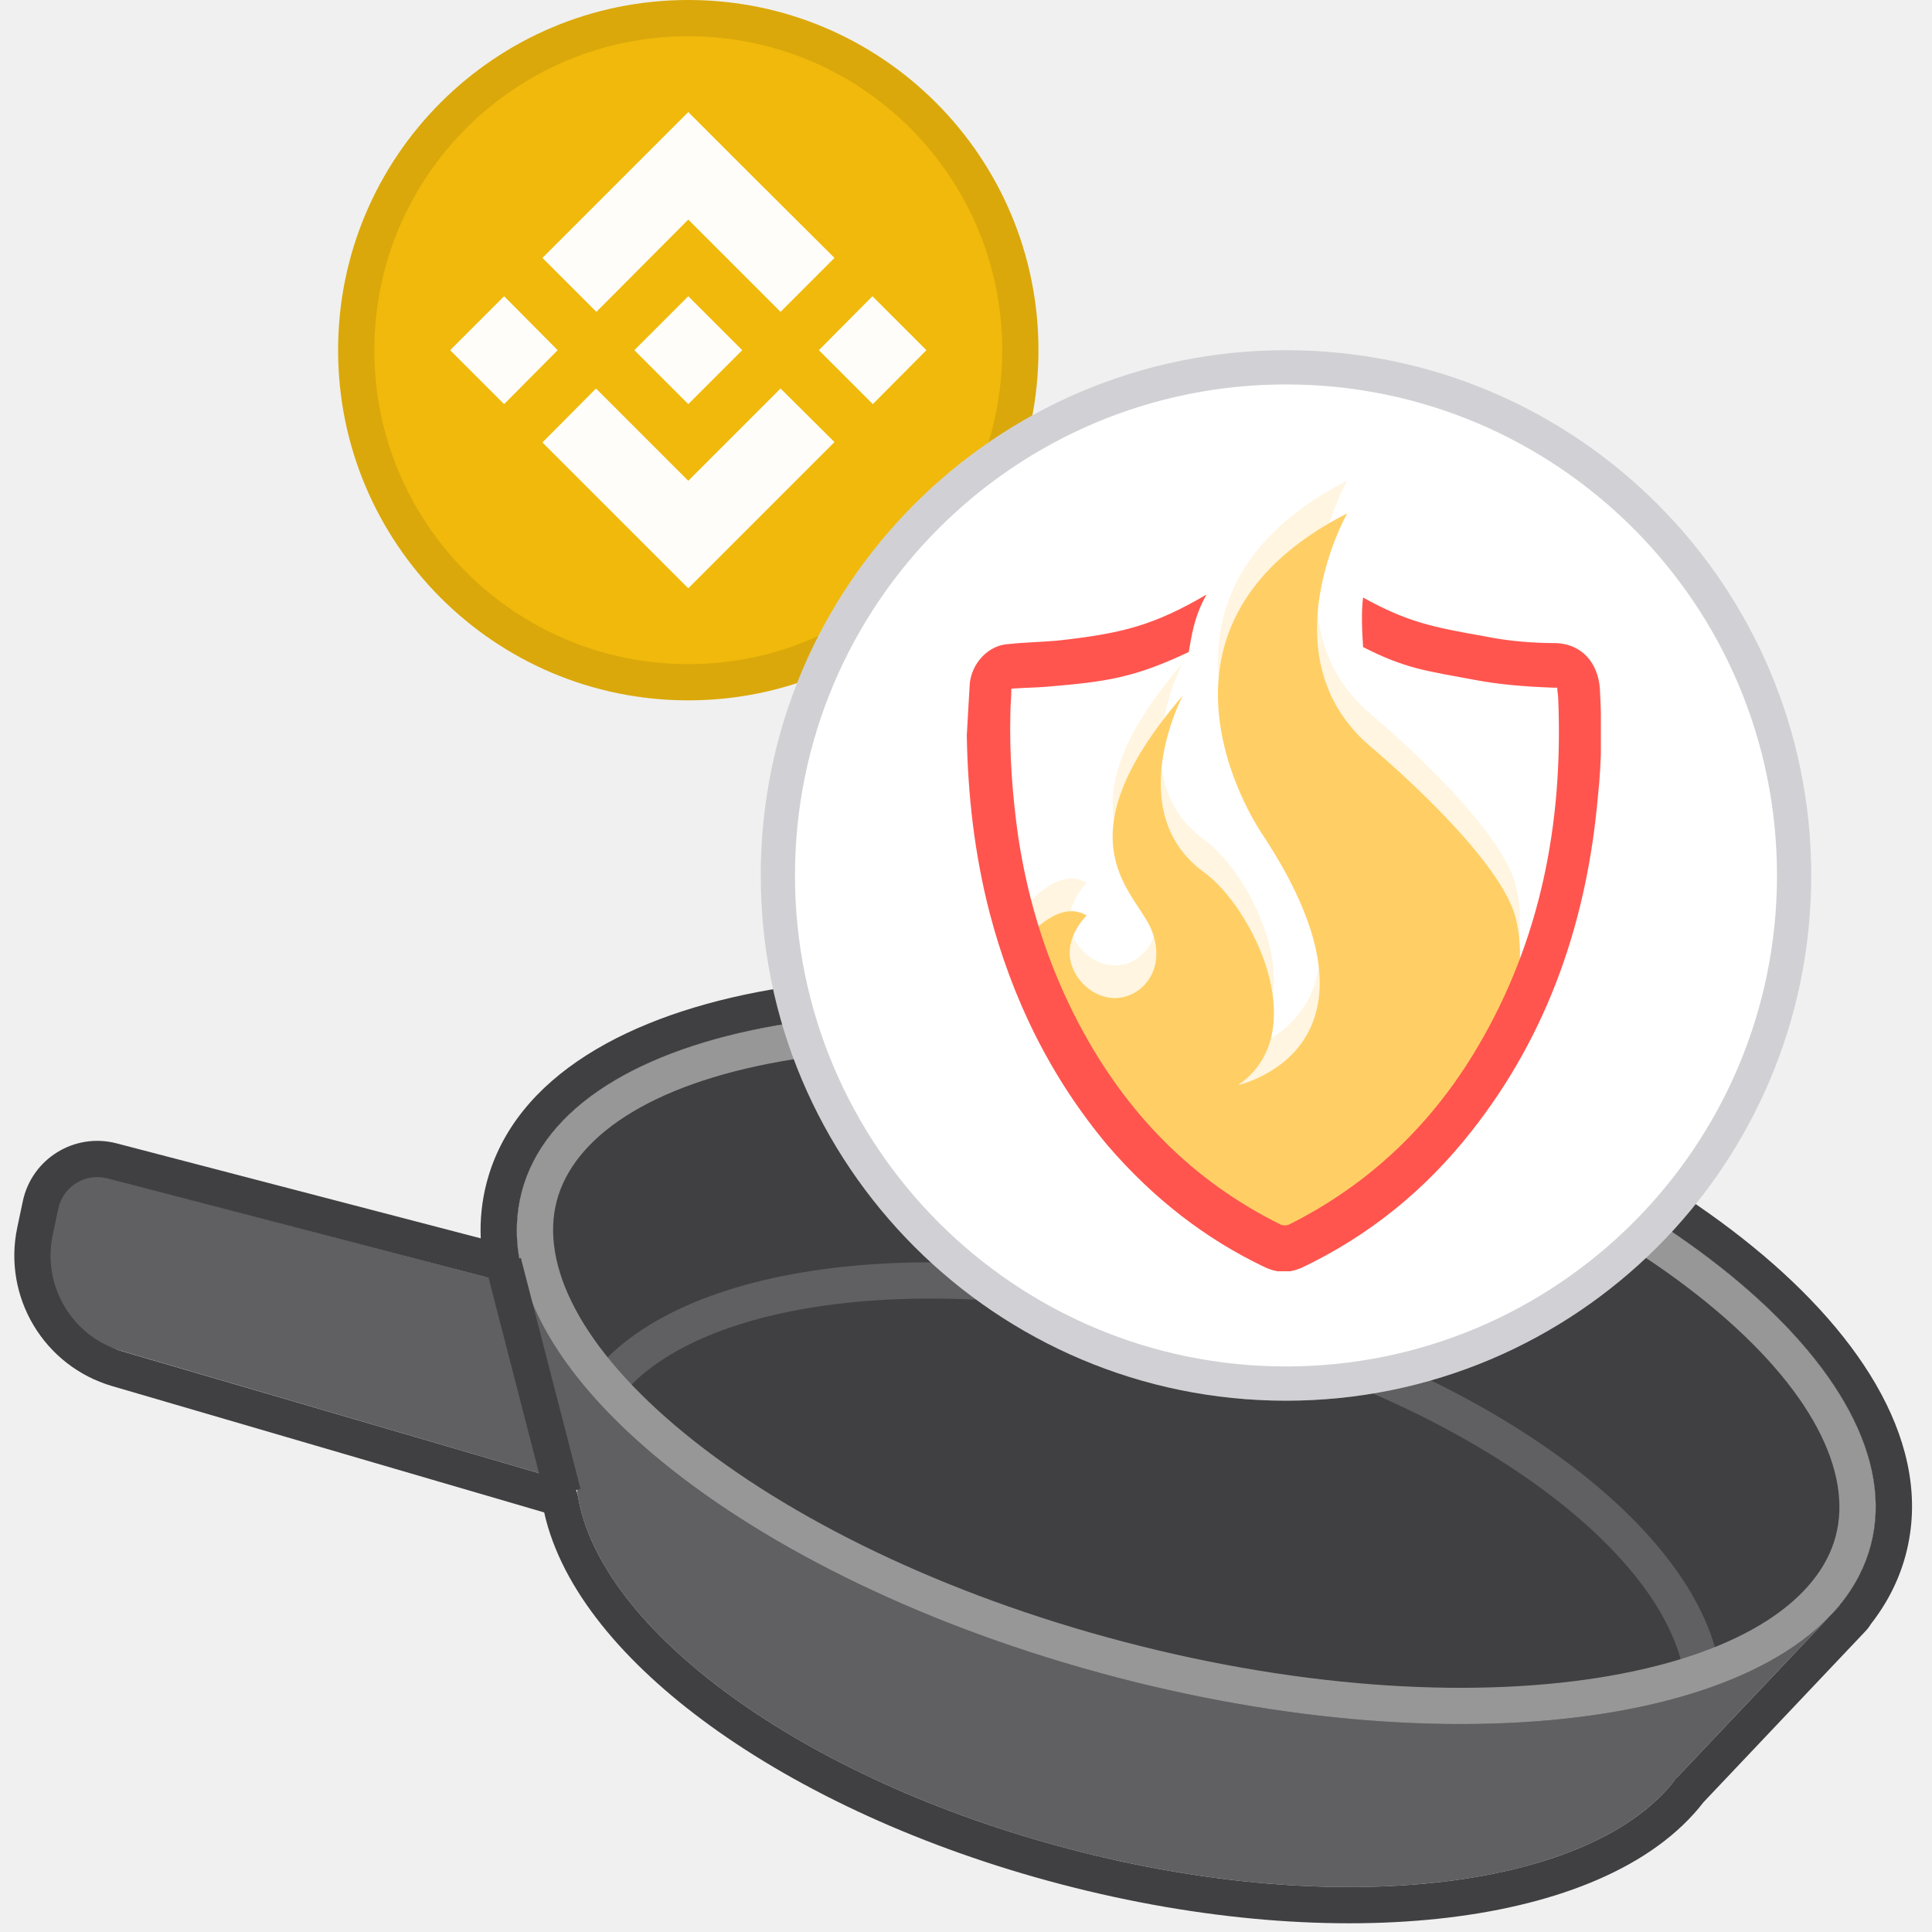
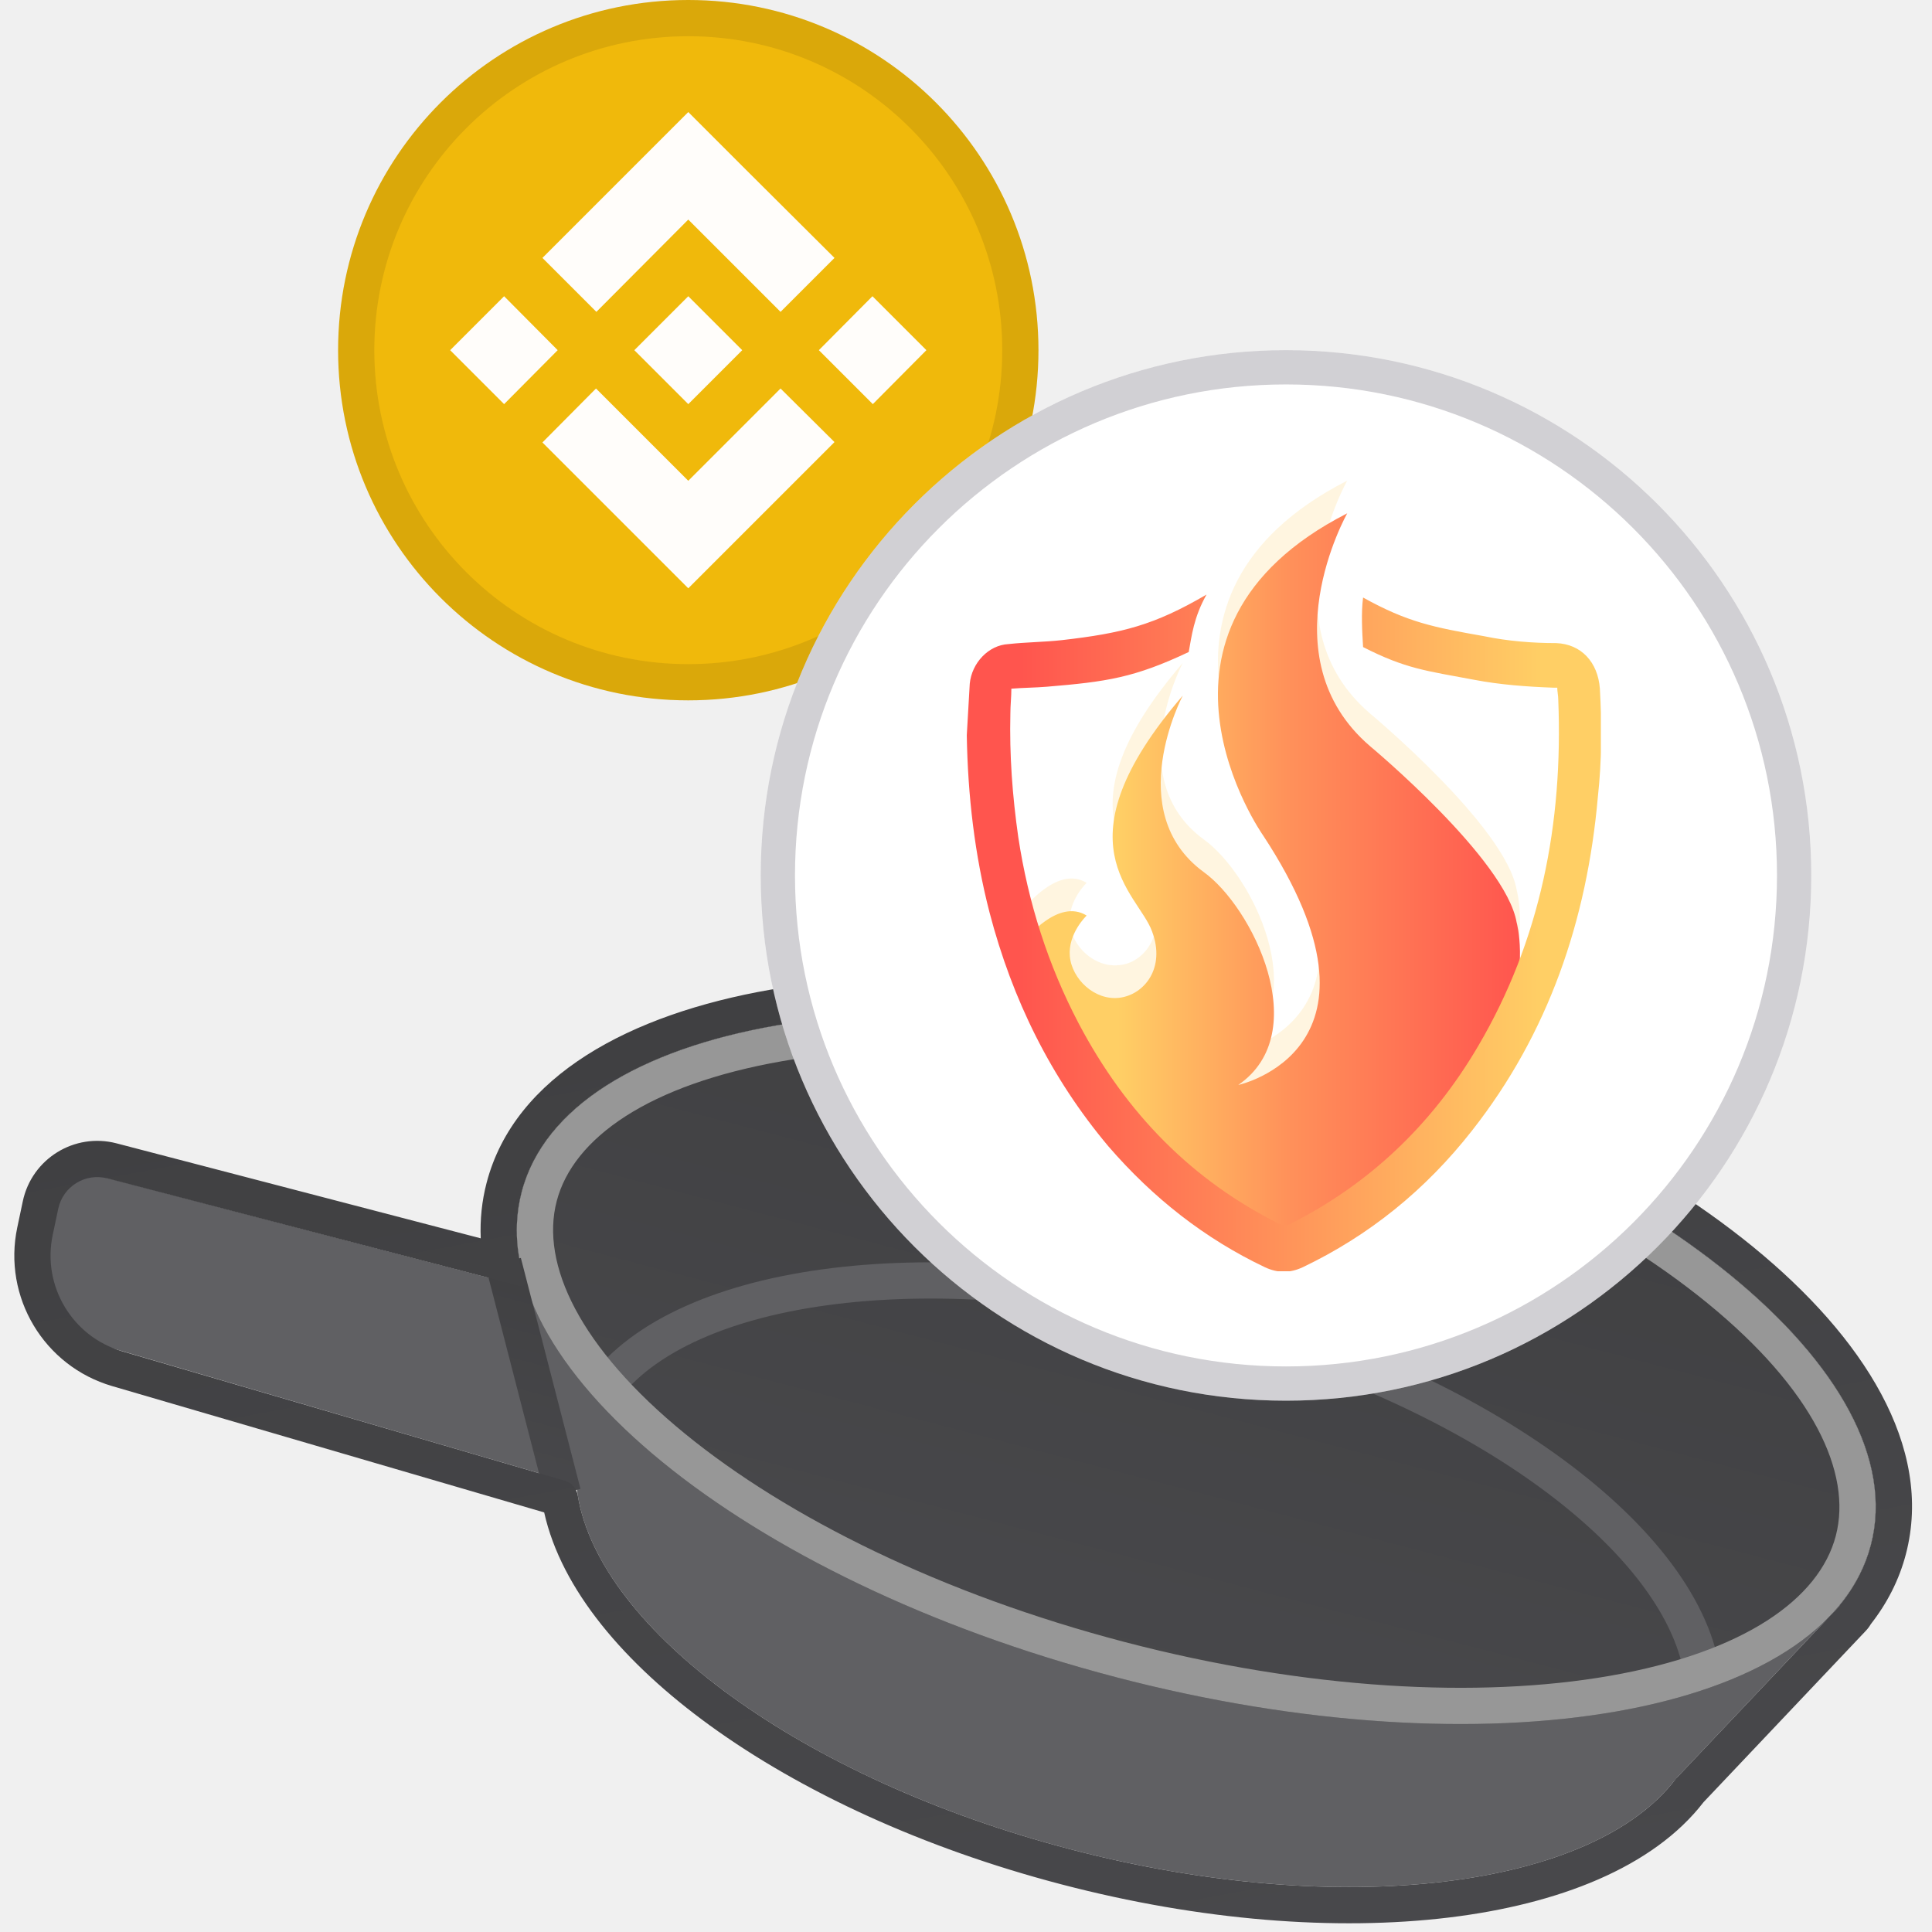
- <svg xmlns="http://www.w3.org/2000/svg" xmlns:ns1="https://www.w3.org/1999/xlink" width="160" height="160" fill="none">
+ <svg xmlns="http://www.w3.org/2000/svg" xmlns:xlink="http://www.w3.org/1999/xlink" width="160" height="160" fill="none">
  <g clip-path="url(#F)">
    <g fill="#606063">
      <path d="M48.045 119.028c-3.178 12.144 15 27.421 40.602 34.121s48.934 2.287 52.112-9.858-15-27.421-40.602-34.122-48.934-2.286-52.112 9.859z" />
      <path d="M136.924 149.273l15.422-16.285-109.354-28.619 5.721 21.818 88.211 23.086z" />
      <path d="M49.934 108.293L8.072 97.338c-1.814-.475-3.66.654-4.063 2.486l-.468 2.129a8.26 8.26 0 0 0 5.746 9.7l41.812 12.239-1.166-15.599z" />
    </g>
    <path fill="url(#A)" d="M43.203 98.71c-3.694 14.114 18.324 32.101 49.178 40.176s58.86 3.178 62.554-10.936-18.324-32.101-49.178-40.176-58.861-3.179-62.554 10.935z" />
    <g fill-rule="evenodd">
      <path fill="#606063" d="M127.673 123.286c7.098 5.22 11.246 10.866 11.865 15.871l2.978-.368c-.772-6.238-5.737-12.531-13.066-17.92-7.389-5.435-17.439-10.148-28.913-13.151s-22.544-3.817-31.649-2.699c-9.029 1.109-16.44 4.163-20.168 9.223l2.415 1.779c2.992-4.06 9.373-6.95 18.119-8.024 8.67-1.064 19.354-.299 30.524 2.624s20.859 7.49 27.896 12.665z" />
      <path fill="#979797" d="M56.734 118.739c-8.721-7.124-11.998-14.041-10.629-19.27s7.614-9.654 18.706-11.593c10.807-1.889 25.078-1.154 40.186 2.8s27.911 10.304 36.406 17.245c8.721 7.124 11.998 14.041 10.63 19.27s-7.614 9.653-18.707 11.593c-10.806 1.889-25.078 1.153-40.186-2.8s-27.91-10.304-36.406-17.245zm35.646 20.147c-30.854-8.075-52.872-26.062-49.178-40.176s31.7-19.01 62.554-10.935 52.872 26.062 49.178 40.176-31.7 19.01-62.554 10.936z" />
      <path fill="url(#B)" d="M45.167 124.049l-4.937-19.123 2.905-.75 4.937 19.123-2.905.75z" />
      <path fill="url(#C)" d="M43.469 106.189l-.128-.443-.202-.817-.142-.54c.022-.012.03-.019.028-.027l-.004-.025-.12-.794-.022-.191c-.072-.663-.096-1.321-.071-1.974.035-.903.166-1.793.395-2.668 3.694-14.114 31.7-19.01 62.555-10.936s52.872 26.062 49.178 40.176a12.4 12.4 0 0 1-.963 2.519 13.7 13.7 0 0 1-1.635 2.476l-.016.019c.011.02.014.025.015.029l-.611.651-12.932 13.655c-6.807 9.031-27.596 11.752-50.146 5.85-22.303-5.837-38.971-18.182-40.797-29.295-.093-.569-.484-1.054-1.037-1.215L10.127 111.91a8.26 8.26 0 0 1-5.762-9.635l.459-2.172c.39-1.845 2.242-2.99 4.066-2.514l34.249 8.931a.27.27 0 0 0 .331-.331zm-3.657-3.636c-.064-1.544.091-3.085.488-4.603 2.325-8.885 11.93-13.965 23.478-15.984 11.834-2.069 26.992-1.215 42.738 2.906s29.38 10.802 38.683 18.402c9.078 7.417 14.963 16.551 12.638 25.436-.557 2.129-1.552 4.064-2.901 5.789a3.08 3.08 0 0 1-.425.566l-13.429 14.181c-4.171 5.406-12.026 8.46-21.098 9.556-9.3 1.124-20.517.28-32.096-2.751-11.453-2.997-21.548-7.685-29.078-13.141-7.08-5.13-12.321-11.262-13.743-17.657L9.285 114.789a11.26 11.26 0 0 1-7.855-13.134l.459-2.173c.744-3.519 4.277-5.704 7.758-4.796l30.165 7.867z" />
    </g>
    <circle cx="57" cy="29" r="29" fill="#f0b90b" />
    <path fill="#fffdfa" d="M46.185 29l-4.437 4.468L37.28 29l4.468-4.468L46.185 29zM57 18.185l7.641 7.642 4.468-4.468-7.642-7.611L57 9.28 44.922 21.359l4.468 4.468L57 18.185zm15.252 6.347L67.815 29l4.468 4.468L76.72 29l-4.468-4.468zM57 39.816l-7.642-7.642-4.437 4.468L57 48.72l12.109-12.109-4.468-4.437L57 39.816zm0-6.347L61.468 29 57 24.533 52.532 29 57 33.468z" />
    <g style="mix-blend-mode:multiply" opacity=".1">
      <path fill="#191326" fill-rule="evenodd" d="M57 55c14.359 0 26-11.641 26-26S71.359 3 57 3 31 14.641 31 29s11.641 26 26 26zm0 3c16.016 0 29-12.984 29-29S73.016 0 57 0 28 12.984 28 29s12.984 29 29 29z" />
    </g>
    <circle cx="106.5" cy="72.5" r="43.5" fill="#fff" />
    <g clip-path="url(#G)">
      <path fill="#ffcf65" d="M89.993 73.115s-1.559 1.477-1.395 3.364 2.051 3.692 4.102 3.446c1.969-.164 3.856-2.462 2.708-5.497-1.149-3.2-8.041-7.22 2.544-19.528 0 0-5.087 9.6 1.723 14.605 4.02 2.872 9.189 13.292 2.872 17.641 0 0 13.702-2.954 2.051-20.677 0 0-11.979-16.984 6.974-26.666 0 0-6.728 11.897 1.887 19.282 0 0 11.241 9.354 12.143 14.605 0 0 4.103 14.195-19.281 26.092 0 0-22.482-11.897-21.415-24.697 0 .082 2.708-3.446 5.087-1.969z" opacity=".2" />
      <path fill="url(#D)" d="M89.993 75.822s-1.559 1.477-1.395 3.364 2.051 3.692 4.102 3.446 3.856-2.461 2.708-5.497c-1.149-3.2-8.041-7.22 2.544-19.528 0 0-5.087 9.6 1.723 14.605 4.02 2.872 9.189 13.292 2.872 17.641 0 0 13.702-2.954 2.051-20.677 0 0-11.979-16.984 6.974-26.666 0 0-6.728 11.897 1.887 19.282 0 0 11.241 9.354 12.143 14.605 0 0 4.103 14.195-19.281 26.091 0 0-22.482-11.897-21.415-24.696 0 .082 2.708-3.446 5.087-1.969z" />
      <path fill="url(#E)" d="M132.495 57.033c-.165-2.215-1.559-3.692-3.611-3.774-1.969 0-4.02-.164-5.989-.574-4.185-.738-6.318-1.149-10.01-3.2-.164 1.231-.082 2.79 0 4.102 3.528 1.805 5.251 1.969 9.189 2.708 2.134.41 4.349.574 6.564.656h.328c0 .328.082.656.082.985.411 10.256-1.476 19.938-6.646 28.717-3.856 6.564-9.107 11.487-15.671 14.769-.246.082-.41.082-.656 0-7.303-3.61-12.8-9.19-16.739-16.656-2.543-4.841-4.184-10.01-5.005-15.425-.492-3.446-.738-6.81-.656-10.256 0-.656.082-1.395.082-2.051.985-.082 1.969-.082 2.954-.164 4.923-.41 7.22-.738 11.733-2.872.246-1.313.41-2.872 1.477-4.759-4.349 2.543-6.974 3.2-11.979 3.774-1.477.164-2.954.164-4.431.328-1.641.082-3.036 1.559-3.2 3.282l-.246 4.267c.082 5.005.656 9.928 1.887 14.687 1.887 7.22 5.087 13.702 9.846 19.364 3.692 4.267 7.959 7.63 12.964 10.01 1.066.492 2.051.492 3.118 0 5.497-2.626 10.174-6.4 14.03-11.323 6.318-8.041 9.518-17.394 10.42-27.651.329-2.954.329-5.99.165-8.943z" />
    </g>
    <g style="mix-blend-mode:multiply" opacity=".2">
      <path fill="#191326" fill-rule="evenodd" d="M106.5 113.163c22.458 0 40.663-18.205 40.663-40.663S128.958 31.837 106.5 31.837 65.837 50.042 65.837 72.5s18.205 40.663 40.663 40.663zm0 2.837c24.024 0 43.5-19.476 43.5-43.5S130.524 29 106.5 29 63 48.476 63 72.5 82.476 116 106.5 116z" />
    </g>
  </g>
  <defs>
-     <linearGradient id="A" x1="105.757" x2="92.381" y1="87.774" y2="138.886" ns1:href="#H">
+     <linearGradient id="A" x1="105.757" x2="92.381" y1="87.774" y2="138.886" xlink:href="#H">
      <stop stop-color="#404042" />
      <stop offset="1" stop-color="#48484b" />
    </linearGradient>
-     <linearGradient id="B" x1="46.567" x2="41.735" y1="105.096" y2="123.129" ns1:href="#H">
+     <linearGradient id="B" x1="46.567" x2="41.735" y1="105.096" y2="123.129" xlink:href="#H">
      <stop stop-color="#404042" />
      <stop offset="1" stop-color="#48484b" />
    </linearGradient>
-     <linearGradient id="C" x1="73.495" x2="89.09" y1="80.169" y2="164.62" ns1:href="#H">
+     <linearGradient id="C" x1="73.495" x2="89.09" y1="80.169" y2="164.62" xlink:href="#H">
      <stop stop-color="#404042" />
      <stop offset="1" stop-color="#48484b" />
    </linearGradient>
-     <linearGradient id="D" x1="84.869" x2="125.932" y1="72.499" y2="72.499" ns1:href="#H">
+     <linearGradient id="D" x1="84.869" x2="125.932" y1="72.499" y2="72.499" xlink:href="#H">
      <stop offset=".188" stop-color="#ffcf65" />
      <stop offset=".531" stop-color="#ff915a" />
      <stop offset="1" stop-color="#ff554e" />
    </linearGradient>
-     <linearGradient id="E" x1="80.065" x2="132.602" y1="77.279" y2="77.279" ns1:href="#H">
+     <linearGradient id="E" x1="80.065" x2="132.602" y1="77.279" y2="77.279" xlink:href="#H">
      <stop offset=".085" stop-color="#ff554e" />
      <stop offset=".907" stop-color="#ffcf65" />
    </linearGradient>
    <clipPath id="F">
      <path fill="#fff" d="M0 0h160v160H0z" />
    </clipPath>
    <clipPath id="G">
      <path fill="#fff" d="M0 0h52.512v65.476H0z" transform="translate(80.065 39.803)" />
    </clipPath>
    <linearGradient id="H" gradientUnits="userSpaceOnUse" />
  </defs>
</svg>
